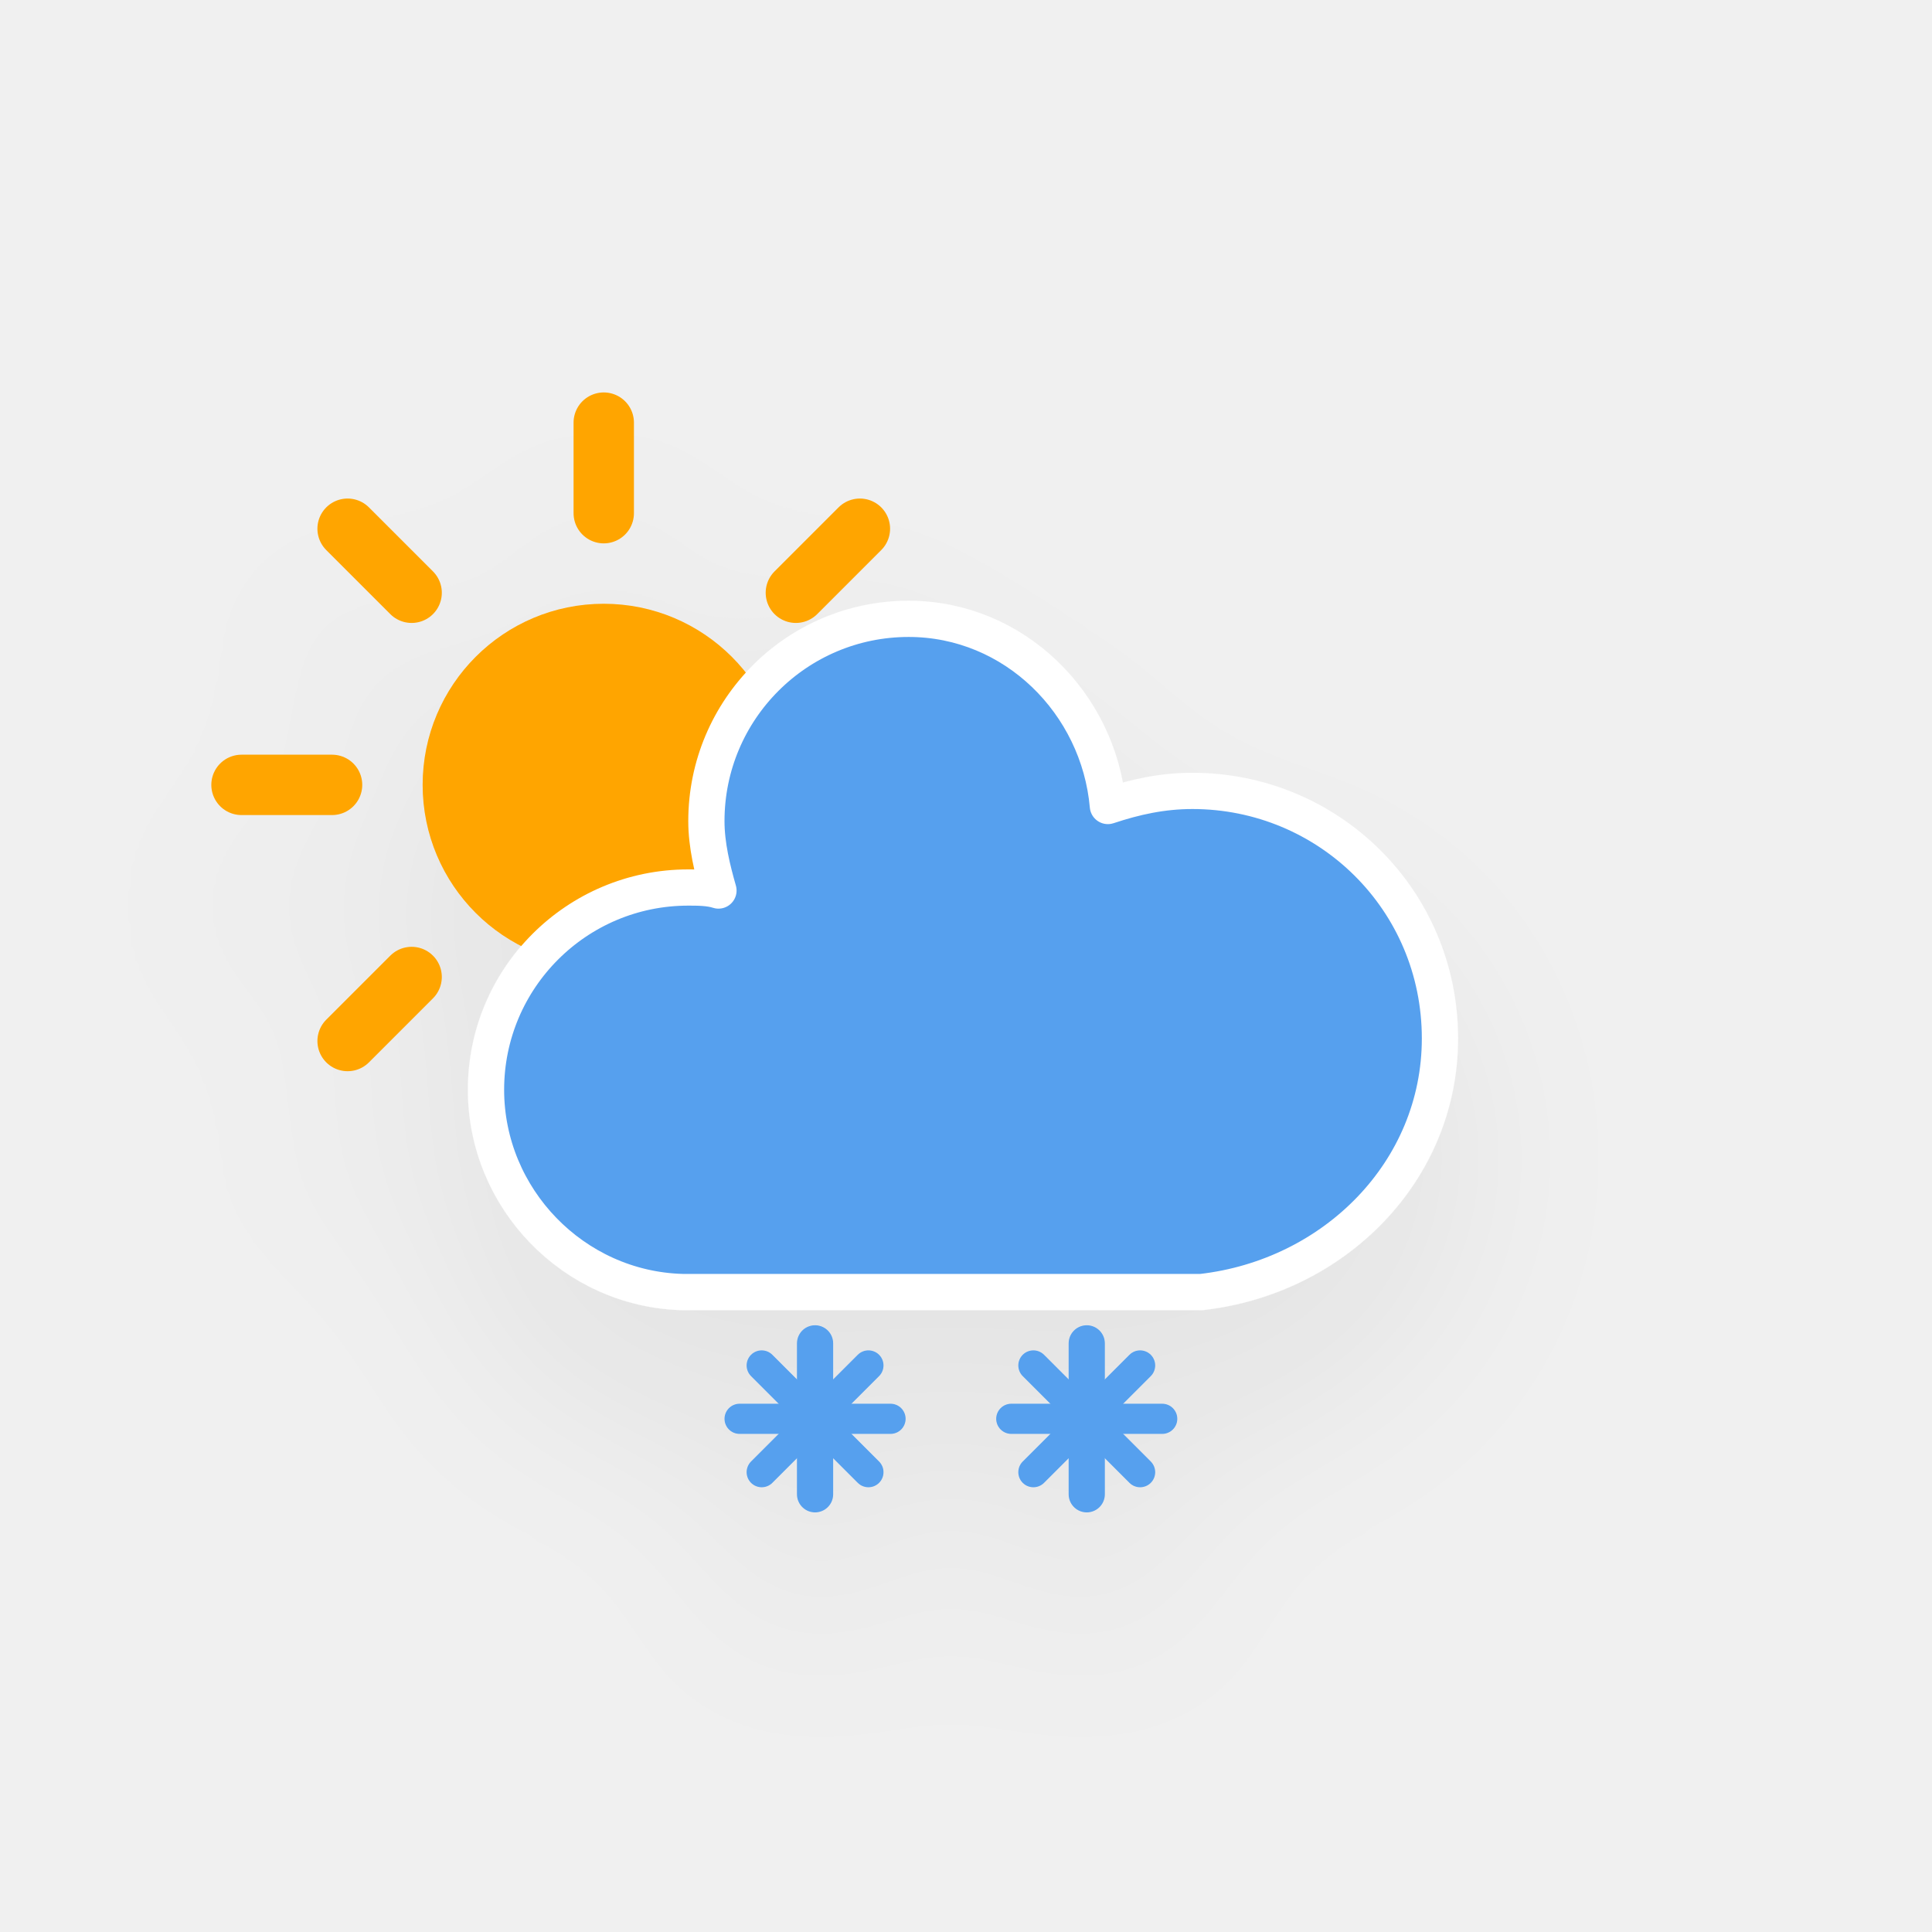
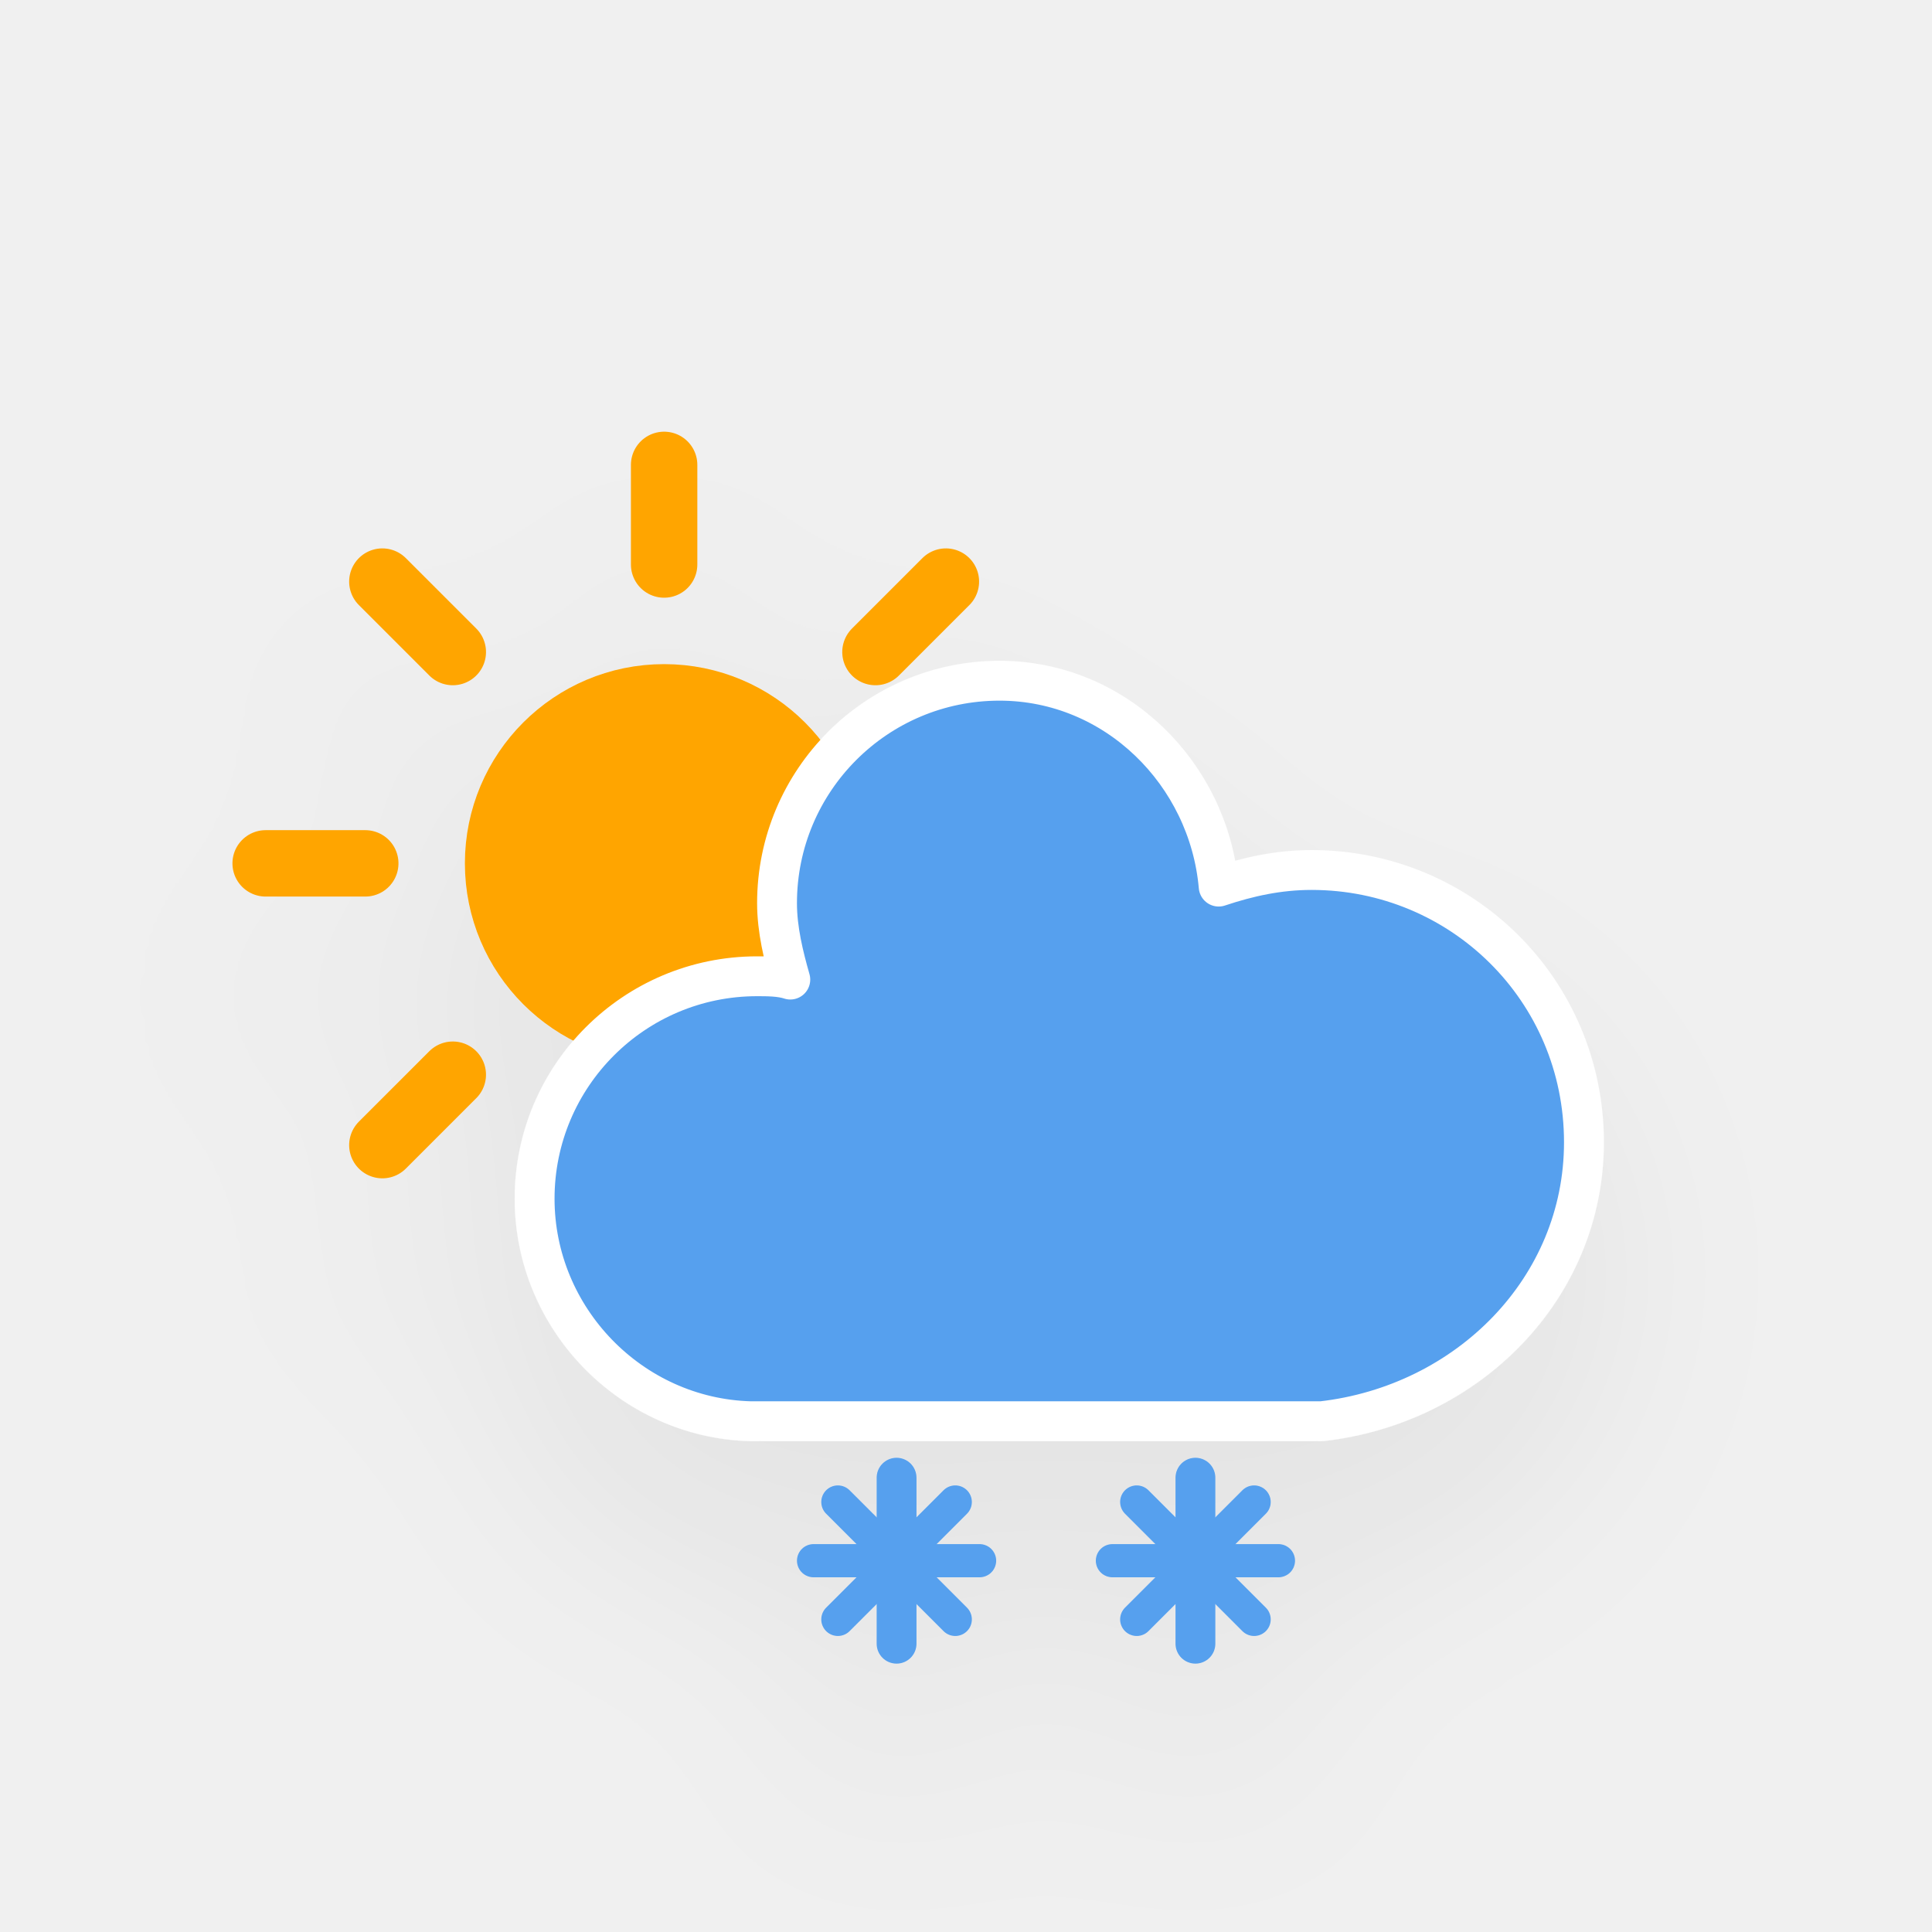
- <svg xmlns="http://www.w3.org/2000/svg" version="1.1" width="64" height="64" viewbox="0 0 64 64">
+ <svg xmlns="http://www.w3.org/2000/svg" version="1.1" width="64" height="64" style="transform: scale(1.1, 1.1)" viewbox="0 0 64 64">
  <defs>
    <filter id="blur" width="200%" height="200%">
      <feGaussianBlur in="SourceAlpha" stdDeviation="3" />
      <feOffset dx="0" dy="4" result="offsetblur" />
      <feComponentTransfer>
        <feFuncA type="linear" slope="0.05" />
      </feComponentTransfer>
      <feMerge>
        <feMergeNode />
        <feMergeNode in="SourceGraphic" />
      </feMerge>
    </filter>
    <style type="text/css">
/*
** CLOUDS
*/
@keyframes am-weather-cloud-2 {
  0% {
    -webkit-transform: translate(0px,0px);
       -moz-transform: translate(0px,0px);
        -ms-transform: translate(0px,0px);
            transform: translate(0px,0px);
  }

  50% {
    -webkit-transform: translate(2px,0px);
       -moz-transform: translate(2px,0px);
        -ms-transform: translate(2px,0px);
            transform: translate(2px,0px);
  }

  100% {
    -webkit-transform: translate(0px,0px);
       -moz-transform: translate(0px,0px);
        -ms-transform: translate(0px,0px);
            transform: translate(0px,0px);
  }
}

.am-weather-cloud-2 {
  -webkit-animation-name: am-weather-cloud-2;
     -moz-animation-name: am-weather-cloud-2;
          animation-name: am-weather-cloud-2;
  -webkit-animation-duration: 3s;
     -moz-animation-duration: 3s;
          animation-duration: 3s;
  -webkit-animation-timing-function: linear;
     -moz-animation-timing-function: linear;
          animation-timing-function: linear;
  -webkit-animation-iteration-count: infinite;
     -moz-animation-iteration-count: infinite;
          animation-iteration-count: infinite;
}

/*
** SUN
*/
@keyframes am-weather-sun {
  0% {
    -webkit-transform: rotate(0deg);
       -moz-transform: rotate(0deg);
        -ms-transform: rotate(0deg);
            transform: rotate(0deg);
  }

  100% {
    -webkit-transform: rotate(360deg);
       -moz-transform: rotate(360deg);
        -ms-transform: rotate(360deg);
            transform: rotate(360deg);
  }
}

.am-weather-sun {
  -webkit-animation-name: am-weather-sun;
     -moz-animation-name: am-weather-sun;
      -ms-animation-name: am-weather-sun;
          animation-name: am-weather-sun;
  -webkit-animation-duration: 9s;
     -moz-animation-duration: 9s;
      -ms-animation-duration: 9s;
          animation-duration: 9s;
  -webkit-animation-timing-function: linear;
     -moz-animation-timing-function: linear;
      -ms-animation-timing-function: linear;
          animation-timing-function: linear;
  -webkit-animation-iteration-count: infinite;
     -moz-animation-iteration-count: infinite;
      -ms-animation-iteration-count: infinite;
          animation-iteration-count: infinite;
}

@keyframes am-weather-sun-shiny {
  0% {
    stroke-dasharray: 3px 10px;
    stroke-dashoffset: 0px;
  }

  50% {
    stroke-dasharray: 0.1px 10px;
    stroke-dashoffset: -1px;
  }

  100% {
    stroke-dasharray: 3px 10px;
    stroke-dashoffset: 0px;
  }
}

.am-weather-sun-shiny line {
  -webkit-animation-name: am-weather-sun-shiny;
     -moz-animation-name: am-weather-sun-shiny;
      -ms-animation-name: am-weather-sun-shiny;
          animation-name: am-weather-sun-shiny;
  -webkit-animation-duration: 2s;
     -moz-animation-duration: 2s;
      -ms-animation-duration: 2s;
          animation-duration: 2s;
  -webkit-animation-timing-function: linear;
     -moz-animation-timing-function: linear;
      -ms-animation-timing-function: linear;
          animation-timing-function: linear;
  -webkit-animation-iteration-count: infinite;
     -moz-animation-iteration-count: infinite;
      -ms-animation-iteration-count: infinite;
          animation-iteration-count: infinite;
}

/*
** SNOW
*/
@keyframes am-weather-snow {
  0% {
    -webkit-transform: translateX(0) translateY(0);
       -moz-transform: translateX(0) translateY(0);
        -ms-transform: translateX(0) translateY(0);
            transform: translateX(0) translateY(0);
  }

  33.33% {
    -webkit-transform: translateX(-1.2px) translateY(2px);
       -moz-transform: translateX(-1.2px) translateY(2px);
        -ms-transform: translateX(-1.2px) translateY(2px);
            transform: translateX(-1.2px) translateY(2px);
  }

  66.66% {
    -webkit-transform: translateX(1.4px) translateY(4px);
       -moz-transform: translateX(1.4px) translateY(4px);
        -ms-transform: translateX(1.4px) translateY(4px);
            transform: translateX(1.4px) translateY(4px);
    opacity: 1;
  }

  100% {
    -webkit-transform: translateX(-1.6px) translateY(6px);
       -moz-transform: translateX(-1.6px) translateY(6px);
        -ms-transform: translateX(-1.6px) translateY(6px);
            transform: translateX(-1.6px) translateY(6px);
    opacity: 0;
  }
}

.am-weather-snow-1 {
  -webkit-animation-name: am-weather-snow;
     -moz-animation-name: am-weather-snow;
      -ms-animation-name: am-weather-snow;
          animation-name: am-weather-snow;
  -webkit-animation-duration: 2s;
     -moz-animation-duration: 2s;
      -ms-animation-duration: 2s;
          animation-duration: 2s;
  -webkit-animation-timing-function: linear;
     -moz-animation-timing-function: linear;
      -ms-animation-timing-function: linear;
          animation-timing-function: linear;
  -webkit-animation-iteration-count: infinite;
     -moz-animation-iteration-count: infinite;
      -ms-animation-iteration-count: infinite;
          animation-iteration-count: infinite;
}

.am-weather-snow-2 {
  -webkit-animation-name: am-weather-snow;
     -moz-animation-name: am-weather-snow;
      -ms-animation-name: am-weather-snow;
          animation-name: am-weather-snow;
  -webkit-animation-delay: 1.2s;
     -moz-animation-delay: 1.2s;
      -ms-animation-delay: 1.2s;
          animation-delay: 1.2s;
  -webkit-animation-duration: 2s;
     -moz-animation-duration: 2s;
      -ms-animation-duration: 2s;
          animation-duration: 2s;
  -webkit-animation-timing-function: linear;
     -moz-animation-timing-function: linear;
      -ms-animation-timing-function: linear;
          animation-timing-function: linear;
  -webkit-animation-iteration-count: infinite;
     -moz-animation-iteration-count: infinite;
      -ms-animation-iteration-count: infinite;
          animation-iteration-count: infinite;
}
        </style>
  </defs>
  <g filter="url(#blur)" id="snowy-3">
    <g transform="translate(20,10)">
      <g transform="translate(0,16)">
        <g class="am-weather-sun">
          <g>
            <line fill="none" stroke="orange" stroke-linecap="round" stroke-width="2" transform="translate(0,9)" x1="0" x2="0" y1="0" y2="3" />
          </g>
          <g transform="rotate(45)">
            <line fill="none" stroke="orange" stroke-linecap="round" stroke-width="2" transform="translate(0,9)" x1="0" x2="0" y1="0" y2="3" />
          </g>
          <g transform="rotate(90)">
            <line fill="none" stroke="orange" stroke-linecap="round" stroke-width="2" transform="translate(0,9)" x1="0" x2="0" y1="0" y2="3" />
          </g>
          <g transform="rotate(135)">
            <line fill="none" stroke="orange" stroke-linecap="round" stroke-width="2" transform="translate(0,9)" x1="0" x2="0" y1="0" y2="3" />
          </g>
          <g transform="rotate(180)">
            <line fill="none" stroke="orange" stroke-linecap="round" stroke-width="2" transform="translate(0,9)" x1="0" x2="0" y1="0" y2="3" />
          </g>
          <g transform="rotate(225)">
            <line fill="none" stroke="orange" stroke-linecap="round" stroke-width="2" transform="translate(0,9)" x1="0" x2="0" y1="0" y2="3" />
          </g>
          <g transform="rotate(270)">
            <line fill="none" stroke="orange" stroke-linecap="round" stroke-width="2" transform="translate(0,9)" x1="0" x2="0" y1="0" y2="3" />
          </g>
          <g transform="rotate(315)">
            <line fill="none" stroke="orange" stroke-linecap="round" stroke-width="2" transform="translate(0,9)" x1="0" x2="0" y1="0" y2="3" />
          </g>
        </g>
        <circle cx="0" cy="0" fill="orange" r="5" stroke="orange" stroke-width="2" />
      </g>
      <g>
        <path d="M47.7,35.4c0-4.6-3.7-8.2-8.2-8.2c-1,0-1.9,0.2-2.8,0.5c-0.3-3.4-3.1-6.2-6.6-6.2c-3.7,0-6.7,3-6.7,6.7c0,0.8,0.2,1.6,0.4,2.3    c-0.3-0.1-0.7-0.1-1-0.1c-3.7,0-6.7,3-6.7,6.7c0,3.6,2.9,6.6,6.5,6.7l17.2,0C44.2,43.3,47.7,39.8,47.7,35.4z" fill="#57A0EE" stroke="white" stroke-linejoin="round" stroke-width="1.2" transform="translate(-20,-11)" />
      </g>
      <g class="am-weather-snow-1">
        <g transform="translate(7,28)">
          <line fill="none" stroke="#57A0EE" stroke-linecap="round" stroke-width="1.2" transform="translate(0,9), rotate(0)" x1="0" x2="0" y1="-2.5" y2="2.5" />
          <line fill="none" stroke="#57A0EE" stroke-linecap="round" stroke-width="1" transform="translate(0,9), rotate(45)" x1="0" x2="0" y1="-2.5" y2="2.5" />
          <line fill="none" stroke="#57A0EE" stroke-linecap="round" stroke-width="1" transform="translate(0,9), rotate(90)" x1="0" x2="0" y1="-2.5" y2="2.5" />
          <line fill="none" stroke="#57A0EE" stroke-linecap="round" stroke-width="1" transform="translate(0,9), rotate(135)" x1="0" x2="0" y1="-2.5" y2="2.5" />
        </g>
      </g>
      <g class="am-weather-snow-2">
        <g transform="translate(16,28)">
          <line fill="none" stroke="#57A0EE" stroke-linecap="round" stroke-width="1.2" transform="translate(0,9), rotate(0)" x1="0" x2="0" y1="-2.5" y2="2.5" />
          <line fill="none" stroke="#57A0EE" stroke-linecap="round" stroke-width="1" transform="translate(0,9), rotate(45)" x1="0" x2="0" y1="-2.5" y2="2.5" />
          <line fill="none" stroke="#57A0EE" stroke-linecap="round" stroke-width="1" transform="translate(0,9), rotate(90)" x1="0" x2="0" y1="-2.5" y2="2.5" />
          <line fill="none" stroke="#57A0EE" stroke-linecap="round" stroke-width="1" transform="translate(0,9), rotate(135)" x1="0" x2="0" y1="-2.5" y2="2.5" />
        </g>
      </g>
    </g>
  </g>
</svg>
